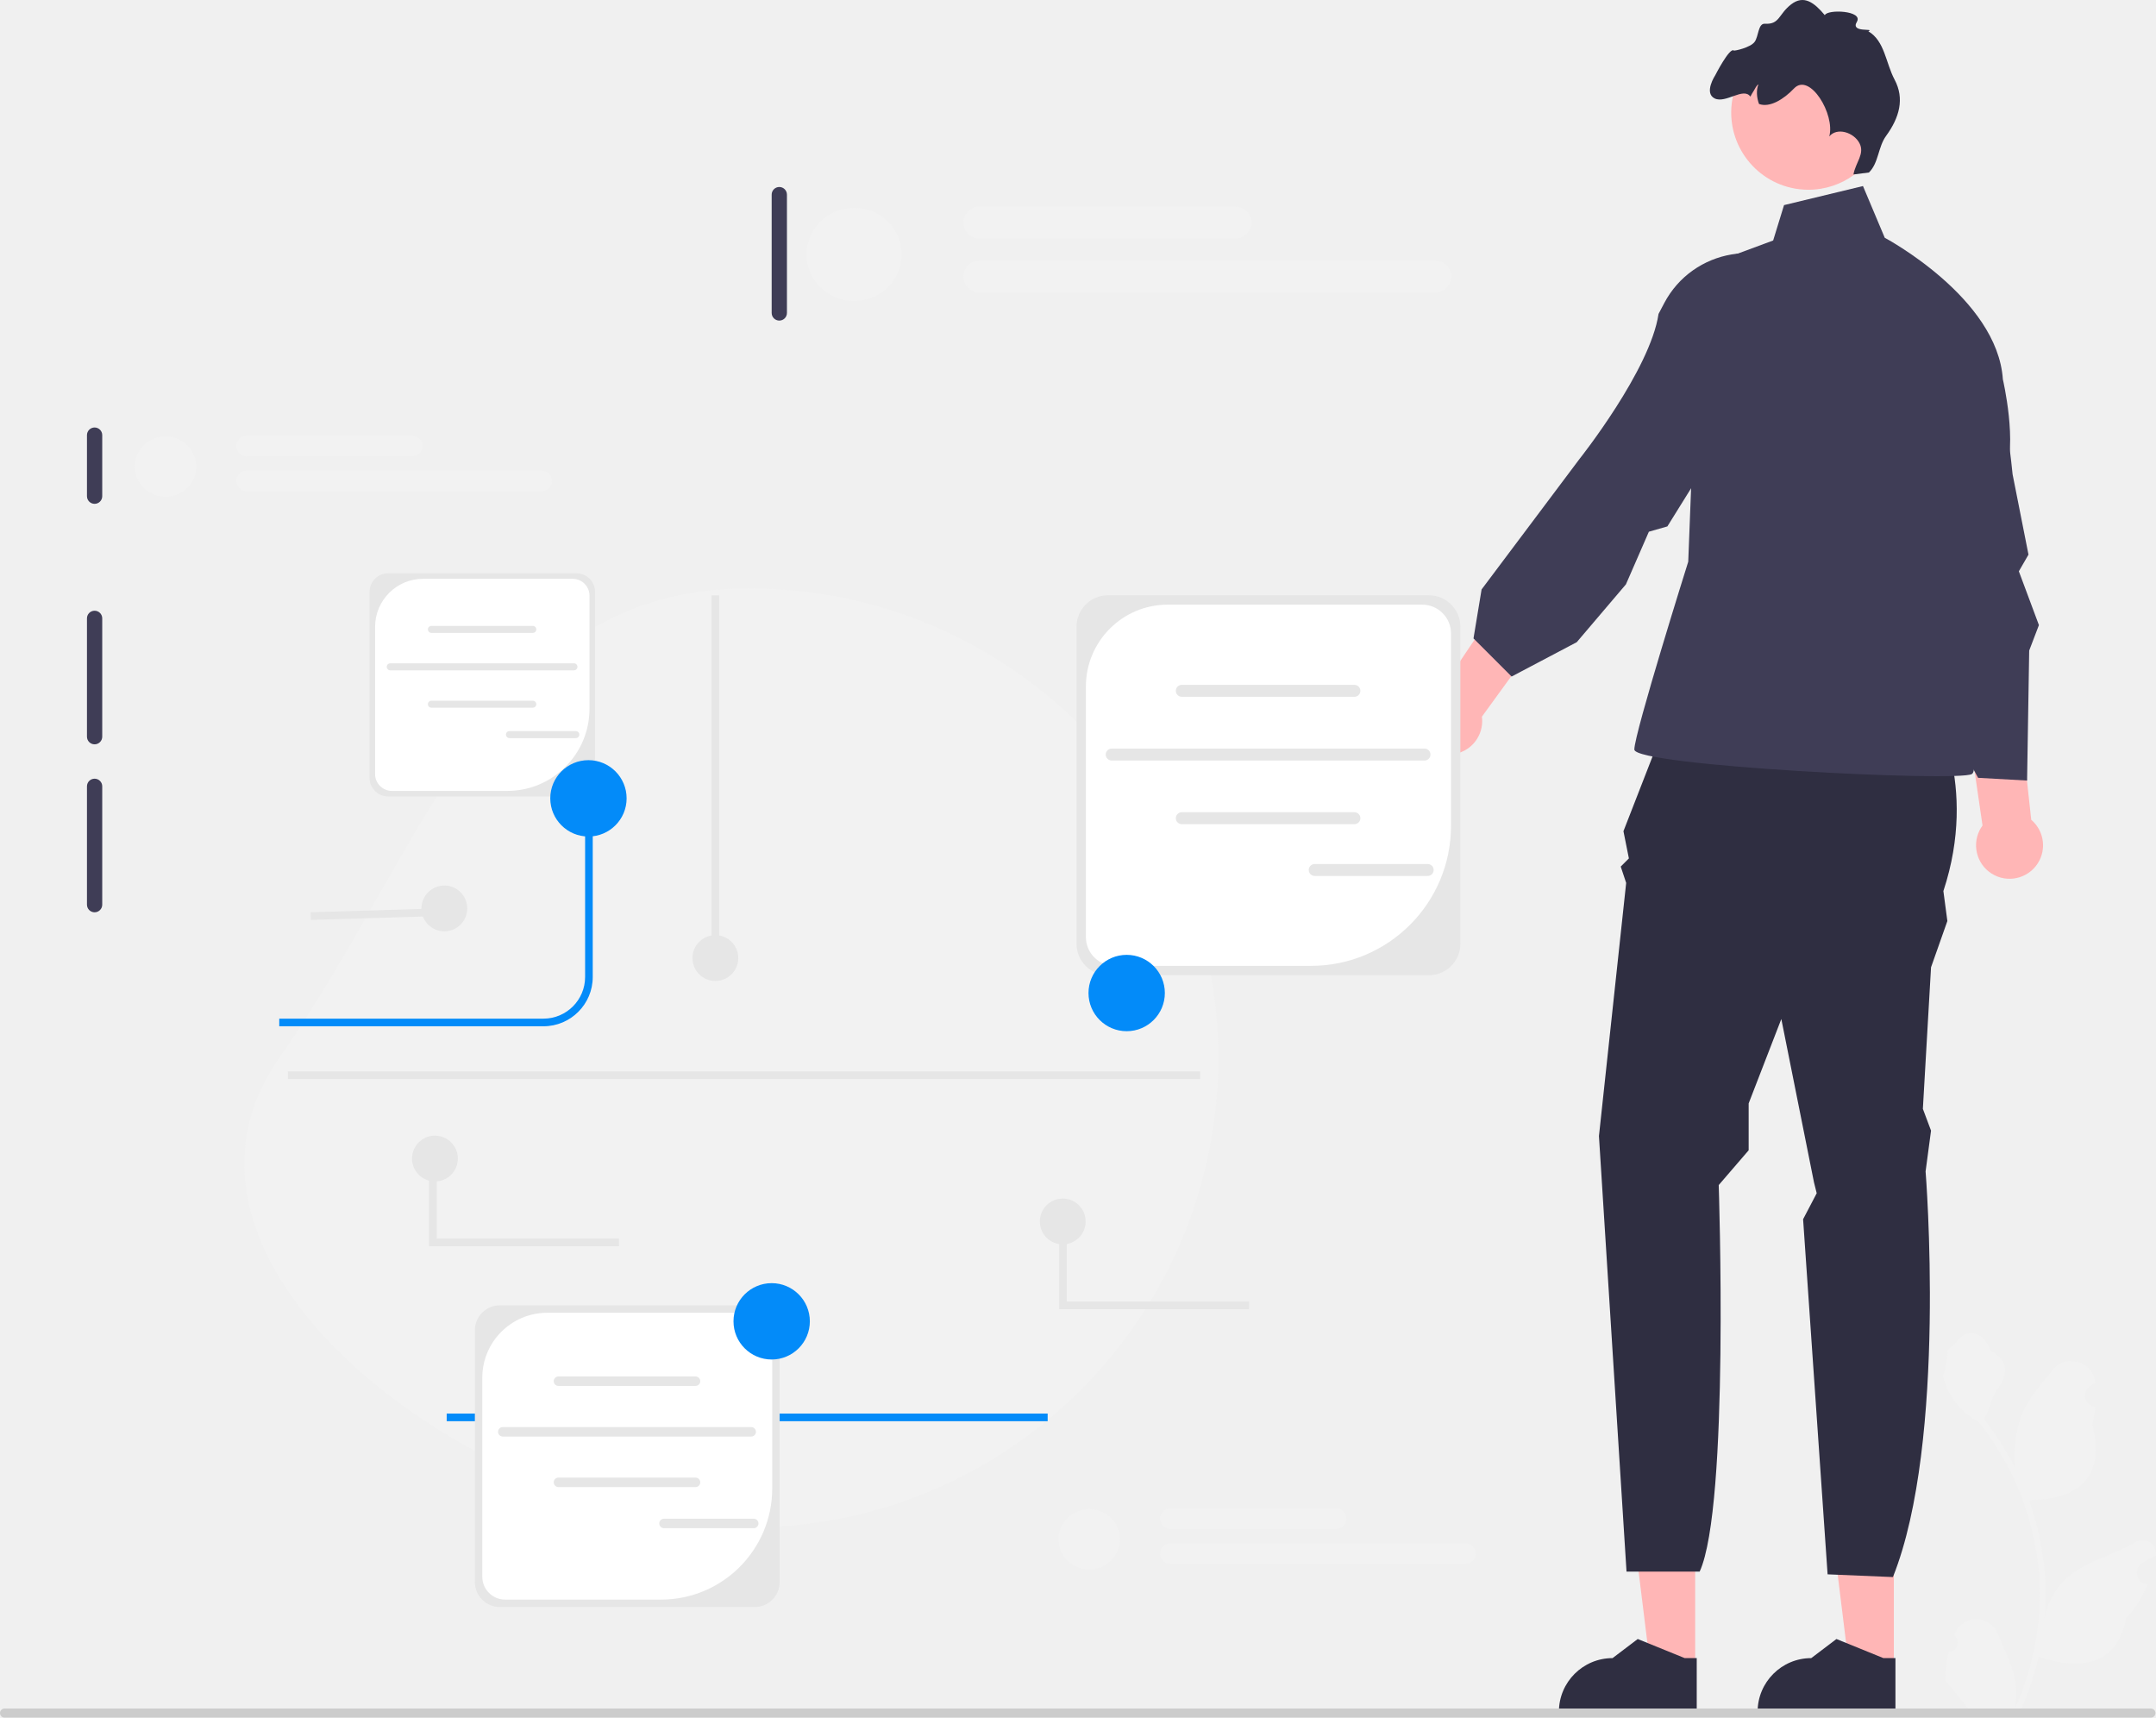
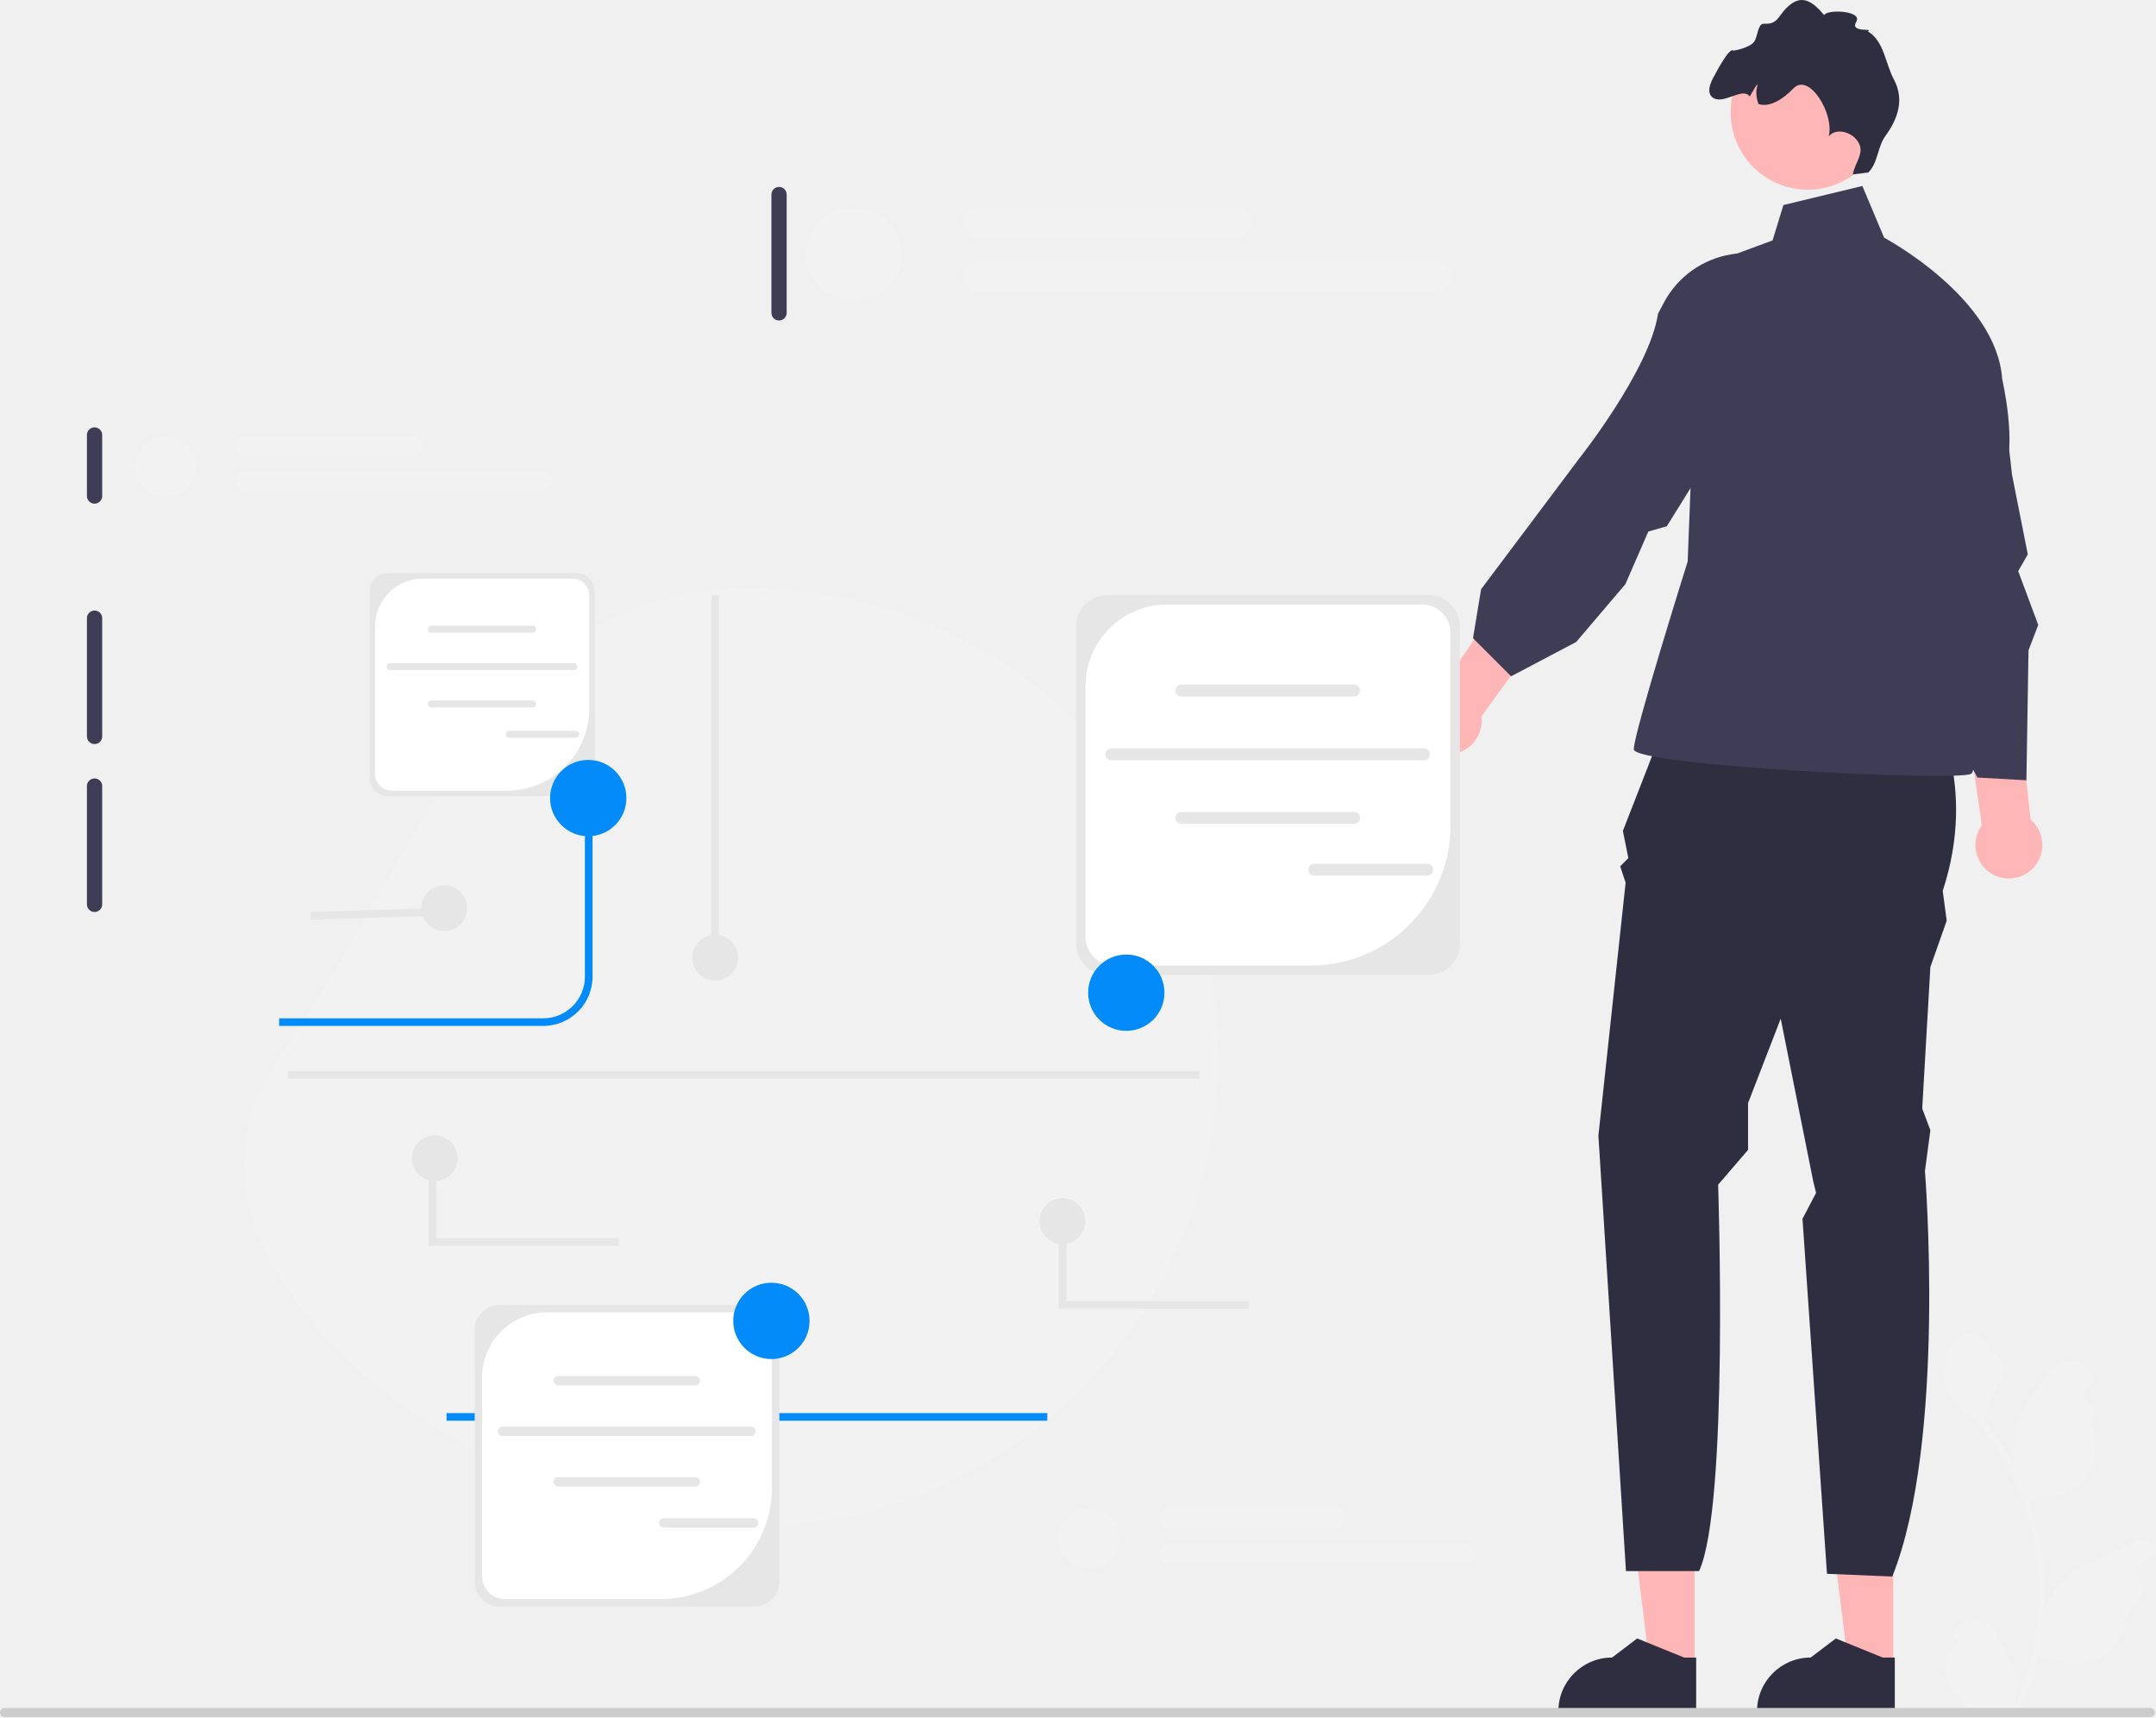
- <svg xmlns="http://www.w3.org/2000/svg" width="564.81" height="449.941" viewBox="0 0 564.81 449.941">
-   <g>
-     <g>
-       <polygon points="496.138 436.616 484.396 436.615 478.81 391.325 496.14 391.326 496.138 436.616" fill="#ffb6b6" />
-       <path d="M496.551,448.865l-36.107-.001v-.457c.001-7.762,6.292-14.053,14.054-14.054h.001l6.595-5.004,12.306,5.004,3.152,0-.001,14.511Z" fill="#2f2e41" />
+ <svg xmlns="http://www.w3.org/2000/svg" width="565" height="450" viewBox="0 0 565 450" fill="none">
+   <g id="heroImg" clip-path="url(#clip0_0_1)">
+     <g id="Group">
+       <g id="Group_2">
+         <path id="Vector" d="M496.138 436.616L484.396 436.615L478.81 391.325L496.14 391.326L496.138 436.616Z" fill="#FFB6B6" />
+         <path id="Vector_2" d="M496.551 448.865L460.444 448.863V448.407C460.444 440.645 466.736 434.353 474.498 434.353L481.094 429.349L493.4 434.354L496.551 434.354L496.551 448.865Z" fill="#2F2E41" />
+       </g>
+       <g id="Group_3">
+         <path id="Vector_3" d="M444.083 436.616L432.341 436.615L426.756 391.325L444.085 391.326L444.083 436.616Z" fill="#FFB6B6" />
+         <path id="Vector_4" d="M444.496 448.865L408.389 448.863V448.407C408.389 440.645 414.681 434.353 422.443 434.353L429.039 429.349L441.345 434.354L444.497 434.354L444.496 448.865Z" fill="#2F2E41" />
+       </g>
+       <path id="Vector_5" d="M438.488 183.865L506.23 185.291C506.23 185.291 518.409 205.257 509.111 233.424L510.152 241.267L505.874 253.39L503.734 290.47L505.874 296.175L504.448 306.871C504.448 306.871 510.152 377.466 495.891 413.12L478.777 412.407L472.359 319.383L475.924 312.575L475.211 309.723L466.654 266.938L458.097 289.044V301.326L450.254 310.436C450.254 310.436 453.106 394.58 445.262 411.693H426.102L418.878 297.601L426.009 231.284L424.583 227.006L426.722 224.867L425.296 217.736L438.488 183.865Z" fill="#2F2E41" />
+       <path id="Vector_6" d="M467.367 53.728L488.047 48.736L493.751 62.285C493.751 62.285 523.266 77.972 524.692 99.365C524.692 99.365 528.692 116.479 525.127 124.322C521.561 132.166 506.587 157.124 506.587 157.124C506.587 157.124 520.135 200.622 516.57 202.761C513.004 204.9 428.148 200.622 428.148 196.343C428.148 192.065 442.27 147.141 442.27 147.141L445.262 70.128L464.515 62.998L467.367 53.728Z" fill="#3F3D56" />
+       <path id="Vector_7" d="M522.497 229.263C518.169 227.082 516.428 221.805 518.609 217.477C518.829 217.041 519.087 216.639 519.365 216.258L507.858 137.365L523.789 137.874L532.122 214.743C535.143 217.305 536.144 221.682 534.283 225.375C532.102 229.703 526.826 231.444 522.497 229.263Z" fill="#FFB6B6" />
+       <path id="Vector_8" d="M371.338 192.028C369.596 187.505 371.849 182.426 376.372 180.684C376.827 180.508 377.289 180.384 377.751 180.288L422.203 114.103L433.665 125.178L388.221 187.733C388.738 191.659 386.541 195.575 382.683 197.061C378.16 198.804 373.081 196.55 371.338 192.028Z" fill="#FFB6B6" />
+       <path id="Vector_9" d="M493.468 117.466C488.967 102.002 496.443 86.225 512.548 86.302C517.203 86.324 520.82 87.674 521.822 91.413C525.33 104.5 527.243 124.254 527.243 124.254L531.404 145.286L528.884 149.653L534.139 163.748L531.59 170.416L531.039 204.468L518.203 203.755L504.061 177.796L498.653 174.58C498.653 174.58 502.995 132.608 494.358 120.523L493.468 117.466Z" fill="#3F3D56" />
+       <path id="Vector_10" d="M435.975 79.41C443.481 65.16 462.695 61.785 474.226 73.028C477.559 76.278 479.222 79.762 477.346 83.147C470.777 94.998 455.553 107.756 455.553 107.756L436.804 137.898L431.957 139.288L425.945 153.076L413.061 168.224L395.997 177.223L386.013 167.24L388.133 154.407L413.824 120.177C413.824 120.177 432.308 96.92 434.491 82.227L435.975 79.41Z" fill="#3F3D56" />
+       <path id="Vector_11" d="M471.297 49.56C471.769 49.617 472.24 49.659 472.708 49.681C474.166 49.761 475.605 49.678 476.993 49.442C481.209 48.767 485.039 46.77 487.995 43.841C491.119 40.751 493.258 36.627 493.836 31.932C495.19 20.849 487.298 10.753 476.215 9.399C465.292 8.056 455.334 15.697 453.744 26.525C453.719 26.693 453.694 26.853 453.676 27.02C452.322 38.11 460.206 48.199 471.297 49.56Z" fill="#FFB6B6" />
+       <path id="Vector_12" d="M449.187 25.783C452.058 27.203 456.749 22.74 458.545 25.308C458.837 24.753 459.16 24.216 459.478 23.708C459.766 23.254 460.178 22.285 460.655 22.119C460.052 23.575 460.185 25.547 460.811 27.237C463.643 28.295 467.35 25.953 469.971 23.182C474.087 18.838 480.807 29.978 479.218 35.743C481.241 33.273 485.629 34.666 487.116 37.49C488.602 40.306 486.091 42.563 485.554 45.705L489.608 45.19C492.166 42.699 491.987 38.501 494.093 35.614C497.611 30.781 498.975 25.851 496.33 20.864C493.984 16.455 493.764 10.748 489.46 8.206C491.341 7.286 484.653 8.723 486.44 5.726C488.234 2.736 478.671 2.374 478.047 3.975C475.314 0.705 472.558 -1.452 469.196 1.169C465.895 3.747 466.236 6.458 462.359 6.215C460.539 6.102 460.739 9.494 459.658 10.973C458.582 12.444 454.402 13.389 454.199 13.231C453.095 12.368 449.338 19.721 449.338 19.721C449.338 19.721 446.293 24.345 449.187 25.783Z" fill="#2F2E41" />
    </g>
-     <g>
-       <polygon points="444.083 436.616 432.341 436.615 426.756 391.325 444.085 391.326 444.083 436.616" fill="#ffb6b6" />
-       <path d="M444.496,448.865l-36.107-.001v-.457c.001-7.762,6.292-14.053,14.054-14.054h.001l6.595-5.004,12.306,5.004,3.152,0-.001,14.511Z" fill="#2f2e41" />
+     <path id="Vector_13" d="M196.155 154.13C264.086 154.13 319.155 209.199 319.155 277.13C319.155 345.061 264.086 400.13 196.155 400.13C128.224 400.13 34.21 332.779 73.155 277.13C112.1 221.482 128.224 154.13 196.155 154.13Z" fill="#F2F2F2" />
+     <path id="Vector_14" d="M360.782 159.982C359.679 159.982 358.782 160.879 358.782 161.982V225.982C358.782 227.085 359.679 227.982 360.782 227.982C361.885 227.982 362.782 227.085 362.782 225.982V161.982C362.782 160.879 361.885 159.982 360.782 159.982Z" fill="#3F3D56" />
+     <path id="Vector_15" d="M24.782 111.982C23.679 111.982 22.782 112.879 22.782 113.982V129.982C22.782 131.085 23.679 131.982 24.782 131.982C25.885 131.982 26.782 131.085 26.782 129.982V113.982C26.782 112.879 25.885 111.982 24.782 111.982Z" fill="#3F3D56" />
+     <path id="Vector_16" d="M24.782 159.982C23.679 159.982 22.782 160.879 22.782 161.982V192.982C22.782 194.085 23.679 194.982 24.782 194.982C25.885 194.982 26.782 194.085 26.782 192.982V161.982C26.782 160.879 25.885 159.982 24.782 159.982Z" fill="#3F3D56" />
+     <path id="Vector_17" d="M24.782 203.982C23.679 203.982 22.782 204.879 22.782 205.982V236.982C22.782 238.085 23.679 238.982 24.782 238.982C25.885 238.982 26.782 238.085 26.782 236.982V205.982C26.782 204.879 25.885 203.982 24.782 203.982Z" fill="#3F3D56" />
+     <path id="Vector_18" d="M204.155 48.982C203.052 48.982 202.155 49.879 202.155 50.982V81.982C202.155 83.085 203.052 83.982 204.155 83.982C205.258 83.982 206.155 83.085 206.155 81.982V50.982C206.155 49.879 205.258 48.982 204.155 48.982Z" fill="#3F3D56" />
+     <g id="Group_4">
+       <path id="Vector_19" d="M510.551 432.608C512.617 432.737 513.759 430.17 512.196 428.675L512.041 428.056C512.061 428.007 512.082 427.957 512.102 427.908C514.192 422.926 521.272 422.961 523.344 427.95C525.182 432.378 527.523 436.814 528.099 441.496C528.358 443.562 528.242 445.668 527.783 447.696C532.091 438.286 534.358 428.009 534.358 417.675C534.358 415.079 534.216 412.482 533.925 409.892C533.686 407.774 533.357 405.668 532.931 403.582C530.625 392.305 525.632 381.564 518.431 372.592C514.969 370.7 512.082 367.742 510.338 364.196C509.711 362.917 509.22 361.541 508.988 360.14C509.382 360.191 510.473 354.191 510.176 353.823C510.725 352.99 511.708 352.576 512.308 351.763C515.29 347.719 519.399 348.425 521.544 353.92C526.126 356.233 526.17 360.068 523.359 363.757C521.57 366.104 521.324 369.279 519.755 371.791C519.916 371.998 520.084 372.198 520.246 372.405C523.207 376.203 525.768 380.285 527.927 384.574C527.316 379.808 528.217 374.065 529.753 370.364C531.501 366.147 534.778 362.595 537.664 358.949C541.13 354.57 548.237 356.481 548.848 362.032C548.853 362.086 548.859 362.14 548.865 362.194C548.436 362.435 548.016 362.692 547.606 362.964C545.267 364.511 546.075 368.137 548.847 368.565L548.91 368.575C548.755 370.119 548.49 371.649 548.103 373.154C551.805 387.47 543.813 392.684 532.401 392.918C532.149 393.048 531.904 393.177 531.652 393.3C532.808 396.555 533.732 399.894 534.416 403.278C535.03 406.269 535.456 409.292 535.695 412.327C535.992 416.157 535.967 420.007 535.644 423.831L535.663 423.695C536.483 419.484 538.77 415.55 542.09 412.825C547.035 408.762 554.022 407.266 559.358 404C561.926 402.428 565.217 404.46 564.769 407.438L564.747 407.58C563.953 407.903 563.178 408.278 562.428 408.697C562 408.939 561.58 409.196 561.17 409.467C558.83 411.015 559.639 414.641 562.411 415.069L562.474 415.079C562.519 415.085 562.558 415.092 562.603 415.098C561.24 418.334 559.341 421.338 556.964 423.927C554.65 436.425 544.708 437.61 534.074 433.971H534.068C532.905 439.035 531.206 443.982 529.023 448.697H511.003C510.938 448.497 510.88 448.29 510.822 448.09C512.488 448.193 514.168 448.097 515.808 447.793C514.471 446.152 513.134 444.499 511.797 442.858C511.765 442.826 511.739 442.794 511.713 442.762C511.035 441.922 510.351 441.089 509.672 440.249L509.672 440.248C509.63 437.671 509.939 435.101 510.551 432.608Z" fill="#F2F2F2" />
+       <path id="Vector_20" d="M0 448.751C0 449.411 0.53 449.941 1.19 449.941H563.48C564.14 449.941 564.67 449.411 564.67 448.751C564.67 448.091 564.14 447.561 563.48 447.561H1.19C0.53 447.561 0 448.091 0 448.751Z" fill="#CCCCCC" />
    </g>
-     <path d="M438.488,183.865l67.743,1.426s12.179,19.966,2.88,48.133l1.042,7.844-4.278,12.122-2.139,37.08,2.139,5.705-1.426,10.696s5.705,70.595-8.557,106.249l-17.114-.713-6.418-93.023,3.565-6.808-.713-2.852-8.557-42.785-8.557,22.105v12.282l-7.844,9.11s2.852,84.143-4.992,101.257h-19.16l-7.223-114.093,7.131-66.316-1.426-4.278,2.139-2.139-1.426-7.131,13.192-33.871-0-0Z" fill="#2f2e41" />
-     <path d="M467.367,53.728l20.679-4.992,5.705,13.549s29.515,15.688,30.941,37.08c0,0,4,17.114,.435,24.958-3.565,7.844-18.54,32.802-18.54,32.802,0,0,13.548,43.498,9.983,45.637s-88.422-2.139-88.422-6.418,14.122-49.202,14.122-49.202l2.992-77.013,19.253-7.131,2.852-9.27,0-0Z" fill="#3f3d56" />
-     <path d="M522.497,229.263c-4.328-2.181-6.069-7.458-3.888-11.786,.22-.436,.478-.838,.756-1.219l-11.507-78.893,15.931,.51,8.333,76.869c3.02,2.562,4.022,6.939,2.161,10.632-2.181,4.328-7.458,6.069-11.786,3.888h0Z" fill="#ffb6b6" />
-     <path d="M371.338,192.028c-1.742-4.523,.511-9.602,5.033-11.344,.455-.175,.917-.3,1.379-.396l44.452-66.185,11.462,11.075-45.444,62.554c.518,3.926-1.679,7.842-5.538,9.329-4.522,1.743-9.601-.511-11.344-5.034Z" fill="#ffb6b6" />
-     <path d="M493.468,117.466c-4.501-15.464,2.975-31.24,19.08-31.164,4.655,.022,8.271,1.373,9.274,5.112,3.508,13.086,5.421,32.841,5.421,32.841l4.162,21.032-2.521,4.367,5.255,14.095-2.549,6.668-.551,34.052-12.835-.713-14.142-25.959-5.408-3.216s4.342-41.972-4.295-54.057l-.89-3.058h0Z" fill="#3f3d56" />
-     <path d="M435.975,79.41c7.505-14.25,26.72-17.625,38.251-6.381,3.333,3.25,4.996,6.734,3.119,10.119-6.568,11.85-21.793,24.609-21.793,24.609l-18.749,30.141-4.847,1.39-6.012,13.789-12.884,15.148-17.064,8.999-9.983-9.983,2.12-12.833,25.69-34.23s18.485-23.257,20.668-37.95l1.484-2.817v-0Z" fill="#3f3d56" />
-     <path d="M471.297,49.56c.472,.057,.943,.099,1.412,.121,1.457,.08,2.897-.003,4.285-.238,4.216-.676,8.046-2.673,11.002-5.601,3.125-3.09,5.263-7.214,5.841-11.91,1.354-11.083-6.538-21.178-17.62-22.533-10.924-1.343-20.881,6.298-22.471,17.126-.025,.168-.051,.328-.069,.495-1.353,11.09,6.531,21.179,17.621,22.54v0Z" fill="#ffb6b6" />
-     <path d="M449.187,25.783c2.871,1.42,7.562-3.044,9.358-.476,.292-.555,.614-1.092,.933-1.599,.288-.454,.7-1.424,1.177-1.59-.604,1.456-.47,3.429,.156,5.118,2.832,1.058,6.539-1.284,9.16-4.055,4.116-4.344,10.836,6.795,9.247,12.56,2.022-2.469,6.411-1.077,7.898,1.747,1.486,2.817-1.025,5.073-1.562,8.215l4.054-.515c2.558-2.491,2.379-6.689,4.485-9.576,3.518-4.832,4.881-9.762,2.237-14.749-2.346-4.409-2.565-10.116-6.869-12.658,1.881-.919-4.807,.517-3.021-2.479,1.794-2.99-7.769-3.353-8.393-1.751-2.733-3.271-5.489-5.427-8.851-2.806-3.302,2.578-2.96,5.288-6.837,5.046-1.819-.113-1.62,3.28-2.701,4.759-1.075,1.471-5.255,2.415-5.459,2.258-1.104-.864-4.86,6.49-4.86,6.49,0,0-3.046,4.623-.151,6.062h-0Z" fill="#2f2e41" />
+     <path id="Vector_21" d="M142.376 268.839H73.155V266.839H142.376C148.389 266.839 153.281 261.947 153.281 255.933V209.13H155.281V255.933C155.281 263.049 149.492 268.839 142.376 268.839Z" fill="#038BF9" />
+     <path id="Vector_22" d="M274.455 370.294H117.019V372.294H274.455V370.294Z" fill="#038BF9" />
+     <g id="Group_5">
+       <path id="Vector_23" d="M374.343 255.466H290.251C285.713 255.466 282.021 251.774 282.021 247.236V164.17C282.021 159.632 285.713 155.94 290.251 155.94H374.343C378.881 155.94 382.573 159.632 382.573 164.17V247.236C382.573 251.774 378.881 255.466 374.343 255.466Z" fill="#E6E6E6" />
+       <path id="Vector_24" d="M305.912 158.392C294.072 158.392 284.473 167.99 284.473 179.831V245.474C284.473 249.638 287.849 253.014 292.014 253.014H343.433C363.695 253.014 380.121 236.588 380.121 216.326V165.932C380.121 161.768 376.745 158.392 372.581 158.392L305.912 158.392Z" fill="white" />
+     </g>
+     <g id="Group_6">
+       <path id="Vector_25" d="M197.711 420.97H130.937C127.333 420.97 124.402 418.039 124.402 414.435V348.475C124.402 344.872 127.333 341.94 130.937 341.94H197.711C201.315 341.94 204.246 344.872 204.246 348.475V414.435C204.246 418.039 201.315 420.97 197.711 420.97Z" fill="#E6E6E6" />
+       <path id="Vector_26" d="M143.372 343.887C133.97 343.887 126.349 351.509 126.349 360.911V413.036C126.349 416.342 129.029 419.023 132.336 419.023H173.167C189.256 419.023 202.299 405.98 202.299 389.891V349.875C202.299 346.568 199.619 343.887 196.312 343.887L143.372 343.887Z" fill="white" />
+     </g>
+     <g id="Group_7">
+       <path id="Vector_27" d="M151.04 208.626H101.657C98.992 208.626 96.824 206.458 96.824 203.793V155.012C96.824 152.347 98.992 150.179 101.657 150.179H151.04C153.705 150.179 155.873 152.347 155.873 155.012V203.793C155.873 206.458 153.705 208.626 151.04 208.626Z" fill="#E6E6E6" />
+       <path id="Vector_28" d="M110.854 151.619C103.901 151.619 98.264 157.256 98.264 164.209V202.758C98.264 205.203 100.247 207.186 102.692 207.186H132.888C144.787 207.186 154.433 197.54 154.433 185.641V156.047C154.433 153.602 152.451 151.619 150.005 151.619L110.854 151.619Z" fill="white" />
+       <g id="textsInComponent">
+         <path id="Vector_29" d="M354.819 182.532H309.599C308.736 182.532 308.034 181.83 308.034 180.967C308.034 180.104 308.736 179.403 309.599 179.403H354.819C355.682 179.403 356.384 180.104 356.384 180.967C356.384 181.83 355.682 182.532 354.819 182.532Z" fill="#E6E6E6" />
+         <path id="Vector_30" d="M354.819 215.895H309.599C308.736 215.895 308.034 215.193 308.034 214.331C308.034 213.468 308.736 212.766 309.599 212.766H354.819C355.682 212.766 356.384 213.468 356.384 214.331C356.384 215.193 355.682 215.895 354.819 215.895Z" fill="#E6E6E6" />
+         <path id="Vector_31" d="M373.182 199.224H291.236C290.373 199.224 289.671 198.522 289.671 197.66C289.671 196.797 290.373 196.095 291.236 196.095H373.182C374.045 196.095 374.747 196.797 374.747 197.66C374.747 198.522 374.045 199.224 373.182 199.224Z" fill="#E6E6E6" />
+         <path id="Vector_32" d="M374.019 229.461H344.416C343.553 229.461 342.851 228.759 342.851 227.896C342.851 227.033 343.553 226.332 344.416 226.332H374.019C374.882 226.332 375.584 227.033 375.584 227.896C375.584 228.759 374.882 229.461 374.019 229.461Z" fill="#E6E6E6" />
+         <path id="Vector_33" d="M182.208 363.055H146.3C145.615 363.055 145.057 362.498 145.057 361.813C145.057 361.128 145.615 360.571 146.3 360.571H182.208C182.893 360.571 183.45 361.128 183.45 361.813C183.45 362.498 182.893 363.055 182.208 363.055Z" fill="#E6E6E6" />
+         <path id="Vector_34" d="M182.208 389.548H146.3C145.615 389.548 145.057 388.991 145.057 388.306C145.057 387.621 145.615 387.064 146.3 387.064H182.208C182.893 387.064 183.45 387.621 183.45 388.306C183.45 388.991 182.893 389.548 182.208 389.548Z" fill="#E6E6E6" />
+         <path id="Vector_35" d="M196.79 376.311H131.718C131.033 376.311 130.476 375.753 130.476 375.068C130.476 374.383 131.033 373.826 131.718 373.826H196.79C197.475 373.826 198.032 374.383 198.032 375.068C198.032 375.753 197.475 376.311 196.79 376.311Z" fill="#E6E6E6" />
+         <path id="Vector_36" d="M197.454 400.32H173.947C173.262 400.32 172.704 399.763 172.704 399.078C172.704 398.393 173.262 397.836 173.947 397.836H197.454C198.139 397.836 198.696 398.393 198.696 399.078C198.696 399.763 198.139 400.32 197.454 400.32Z" fill="#E6E6E6" />
+         <path id="Vector_37" d="M139.575 165.795H113.019C112.512 165.795 112.1 165.383 112.1 164.876C112.1 164.37 112.512 163.958 113.019 163.958H139.575C140.081 163.958 140.493 164.37 140.493 164.876C140.493 165.383 140.081 165.795 139.575 165.795Z" fill="#E6E6E6" />
+         <path id="Vector_38" d="M139.575 185.388H113.019C112.512 185.388 112.1 184.976 112.1 184.469C112.1 183.962 112.512 183.55 113.019 183.55H139.575C140.081 183.55 140.493 183.962 140.493 184.469C140.493 184.976 140.081 185.388 139.575 185.388Z" fill="#E6E6E6" />
+         <path id="Vector_39" d="M150.358 175.598H102.235C101.729 175.598 101.316 175.186 101.316 174.679C101.316 174.172 101.729 173.76 102.235 173.76H150.358C150.865 173.76 151.277 174.172 151.277 174.679C151.277 175.186 150.865 175.598 150.358 175.598Z" fill="#E6E6E6" />
+         <path id="Vector_40" d="M150.85 193.354H133.465C132.959 193.354 132.546 192.942 132.546 192.435C132.546 191.929 132.959 191.517 133.465 191.517H150.85C151.356 191.517 151.769 191.929 151.769 192.435C151.769 192.942 151.356 193.354 150.85 193.354Z" fill="#E6E6E6" />
+       </g>
+     </g>
+     <path id="Vector_41" d="M295.155 270.13C300.678 270.13 305.155 265.653 305.155 260.13C305.155 254.608 300.678 250.13 295.155 250.13C289.632 250.13 285.155 254.608 285.155 260.13C285.155 265.653 289.632 270.13 295.155 270.13Z" fill="#038BF9" />
+     <path id="Vector_42" d="M154.155 219.13C159.678 219.13 164.155 214.653 164.155 209.13C164.155 203.608 159.678 199.13 154.155 199.13C148.632 199.13 144.155 203.608 144.155 209.13C144.155 214.653 148.632 219.13 154.155 219.13Z" fill="#038BF9" />
+     <path id="Vector_43" d="M202.155 356.13C207.678 356.13 212.155 351.653 212.155 346.13C212.155 340.608 207.678 336.13 202.155 336.13C196.632 336.13 192.155 340.608 192.155 346.13C192.155 351.653 196.632 356.13 202.155 356.13Z" fill="#038BF9" />
+     <g id="Group_8">
+       <path id="Vector_44" d="M223.756 78.853C230.64 78.853 236.22 73.39 236.22 66.652C236.22 59.914 230.64 54.451 223.756 54.451C216.873 54.451 211.293 59.914 211.293 66.652C211.293 73.39 216.873 78.853 223.756 78.853Z" fill="#F2F2F2" />
+     </g>
+     <g id="Group_9">
+       <path id="Vector_45" d="M43.359 130.13C47.814 130.13 51.425 126.595 51.425 122.234C51.425 117.873 47.814 114.338 43.359 114.338C38.904 114.338 35.293 117.873 35.293 122.234C35.293 126.595 38.904 130.13 43.359 130.13Z" fill="#F2F2F2" />
+     </g>
+     <g id="Group_10">
+       <path id="Vector_46" d="M285.359 411.13C289.814 411.13 293.425 407.595 293.425 403.234C293.425 398.873 289.814 395.338 285.359 395.338C280.904 395.338 277.293 398.873 277.293 403.234C277.293 407.595 280.904 411.13 285.359 411.13Z" fill="#F2F2F2" />
+       <g id="textsComponent">
+         <path id="Vector_47" d="M323.669 62.478H256.584C254.283 62.478 252.41 60.606 252.41 58.304C252.41 56.003 254.283 54.13 256.584 54.13H323.669C325.971 54.13 327.843 56.003 327.843 58.304C327.843 60.606 325.971 62.478 323.669 62.478Z" fill="#F2F2F2" />
+         <path id="Vector_48" d="M376.023 76.605H256.584C254.283 76.605 252.41 74.733 252.41 72.431C252.41 70.13 254.283 68.257 256.584 68.257H376.023C378.324 68.257 380.196 70.13 380.196 72.431C380.196 74.733 378.324 76.605 376.023 76.605Z" fill="#F2F2F2" />
+         <path id="Vector_49" d="M108.021 119.533H64.605C63.115 119.533 61.904 118.321 61.904 116.832C61.904 115.342 63.115 114.13 64.605 114.13H108.021C109.511 114.13 110.723 115.342 110.723 116.832C110.723 118.321 109.511 119.533 108.021 119.533Z" fill="#F2F2F2" />
+         <path id="Vector_50" d="M141.904 128.676H64.605C63.115 128.676 61.904 127.464 61.904 125.974C61.904 124.485 63.115 123.273 64.605 123.273H141.904C143.393 123.273 144.605 124.485 144.605 125.974C144.605 127.464 143.393 128.676 141.904 128.676Z" fill="#F2F2F2" />
+         <path id="Vector_51" d="M350.021 400.533H306.605C305.115 400.533 303.904 399.321 303.904 397.832C303.904 396.342 305.115 395.13 306.605 395.13H350.021C351.511 395.13 352.723 396.342 352.723 397.832C352.723 399.321 351.511 400.533 350.021 400.533Z" fill="#F2F2F2" />
+         <path id="Vector_52" d="M383.904 409.676H306.605C305.115 409.676 303.904 408.464 303.904 406.975C303.904 405.485 305.115 404.273 306.605 404.273H383.904C385.393 404.273 386.605 405.485 386.605 406.975C386.605 408.464 385.393 409.676 383.904 409.676Z" fill="#F2F2F2" />
+       </g>
+     </g>
+     <path id="Vector_53" d="M188.405 155.97H186.405V250.97H188.405V155.97Z" fill="#E6E6E6" />
+     <path id="Vector_54" d="M187.405 256.97C190.719 256.97 193.405 254.284 193.405 250.97C193.405 247.657 190.719 244.97 187.405 244.97C184.091 244.97 181.405 247.657 181.405 250.97C181.405 254.284 184.091 256.97 187.405 256.97Z" fill="#E6E6E6" />
+     <path id="Vector_55" d="M278.405 325.97C281.719 325.97 284.405 323.284 284.405 319.97C284.405 316.657 281.719 313.97 278.405 313.97C275.091 313.97 272.405 316.657 272.405 319.97C272.405 323.284 275.091 325.97 278.405 325.97Z" fill="#E6E6E6" />
+     <path id="Vector_56" d="M116.405 243.97C119.719 243.97 122.405 241.284 122.405 237.97C122.405 234.657 119.719 231.97 116.405 231.97C113.091 231.97 110.405 234.657 110.405 237.97C110.405 241.284 113.091 243.97 116.405 243.97Z" fill="#E6E6E6" />
+     <path id="Vector_57" d="M114.188 237.98L81.375 238.973L81.436 240.973L114.248 239.98L114.188 237.98Z" fill="#E6E6E6" />
+     <path id="Vector_58" d="M327.216 342.94H277.46V319.97H279.46V340.94H327.216V342.94Z" fill="#E6E6E6" />
+     <path id="Vector_59" d="M113.942 309.486C117.256 309.486 119.942 306.799 119.942 303.486C119.942 300.172 117.256 297.486 113.942 297.486C110.629 297.486 107.942 300.172 107.942 303.486C107.942 306.799 110.629 309.486 113.942 309.486Z" fill="#E6E6E6" />
+     <path id="Vector_60" d="M162.161 326.455H112.405V303.486H114.405V324.455H162.161V326.455Z" fill="#E6E6E6" />
+     <path id="Vector_61" d="M314.405 280.655H75.423V282.655H314.405V280.655Z" fill="#E6E6E6" />
  </g>
-   <path d="M196.155,154.13c67.931,0,123,55.069,123,123s-55.069,123-123,123-161.945-67.351-123-123,55.069-123,123-123Z" fill="#f2f2f2" />
-   <path d="M360.782,159.982c-1.103,0-2,.897-2,2v64c0,1.103,.897,2,2,2s2-.897,2-2v-64c0-1.103-.897-2-2-2Z" fill="#3f3d56" />
-   <path d="M24.782,111.982c-1.103,0-2,.897-2,2v16c0,1.103,.897,2,2,2s2-.897,2-2v-16c0-1.103-.897-2-2-2Z" fill="#3f3d56" />
-   <path d="M24.782,159.982c-1.103,0-2,.897-2,2v31c0,1.103,.897,2,2,2s2-.897,2-2v-31c0-1.103-.897-2-2-2Z" fill="#3f3d56" />
-   <path d="M24.782,203.982c-1.103,0-2,.897-2,2v31c0,1.103,.897,2,2,2s2-.897,2-2v-31c0-1.103-.897-2-2-2Z" fill="#3f3d56" />
-   <path d="M204.155,48.982c-1.103,0-2,.897-2,2v31c0,1.103,.897,2,2,2s2-.897,2-2v-31c0-1.103-.897-2-2-2Z" fill="#3f3d56" />
-   <g>
-     <path d="M510.551,432.608c2.066,.129,3.208-2.437,1.645-3.933l-.156-.618c.02-.05,.041-.099,.062-.148,2.089-4.982,9.17-4.947,11.241,.042,1.839,4.428,4.179,8.864,4.756,13.546,.258,2.067,.142,4.172-.316,6.2,4.308-9.411,6.575-19.687,6.575-30.021,0-2.597-.142-5.193-.433-7.783-.239-2.119-.568-4.224-.995-6.31-2.306-11.277-7.299-22.018-14.5-30.99-3.462-1.892-6.349-4.851-8.093-8.397-.626-1.279-1.117-2.655-1.35-4.056,.394,.052,1.486-5.949,1.188-6.317,.549-.833,1.532-1.247,2.131-2.06,2.982-4.043,7.091-3.337,9.236,2.157,4.582,2.313,4.627,6.148,1.815,9.837-1.789,2.347-2.035,5.522-3.604,8.035,.162,.207,.329,.407,.491,.614,2.961,3.798,5.522,7.88,7.681,12.169-.61-4.766,.291-10.508,1.826-14.21,1.748-4.217,5.025-7.769,7.91-11.415,3.466-4.379,10.573-2.468,11.184,3.083,.006,.054,.012,.107,.017,.161-.429,.242-.849,.499-1.259,.77-2.339,1.547-1.531,5.174,1.241,5.602l.063,.01c-.155,1.544-.42,3.074-.807,4.579,3.702,14.316-4.29,19.53-15.701,19.764-.252,.129-.497,.258-.749,.381,1.156,3.255,2.08,6.594,2.764,9.979,.614,2.99,1.04,6.013,1.279,9.049,.297,3.83,.271,7.68-.052,11.503l.019-.136c.82-4.211,3.107-8.145,6.427-10.87,4.946-4.063,11.933-5.559,17.268-8.824,2.568-1.572,5.859,.459,5.411,3.437l-.022,.143c-.794,.323-1.569,.698-2.319,1.117-.429,.242-.848,.499-1.259,.77-2.339,1.547-1.531,5.174,1.241,5.602l.063,.01c.045,.006,.084,.013,.129,.019-1.363,3.236-3.262,6.239-5.639,8.829-2.315,12.497-12.256,13.683-22.89,10.044h-.006c-1.163,5.064-2.861,10.011-5.044,14.726h-18.02c-.065-.2-.123-.407-.181-.607,1.666,.103,3.346,.006,4.986-.297-1.337-1.641-2.674-3.294-4.011-4.935-.032-.032-.058-.065-.084-.097-.678-.84-1.363-1.673-2.041-2.512l-0-.001c-.042-2.578,.267-5.147,.879-7.64l.001-0-0-0Z" fill="#f2f2f2" />
-     <path d="M0,448.751c0,.66,.53,1.19,1.19,1.19H563.48c.66,0,1.19-.53,1.19-1.19,0-.66-.53-1.19-1.19-1.19H1.19c-.66,0-1.19,.53-1.19,1.19Z" fill="#ccc" />
-   </g>
-   <path d="M142.376,268.839H73.155v-2h69.221c6.013,0,10.905-4.893,10.905-10.906v-46.803h2v46.803c0,7.116-5.789,12.906-12.905,12.906h0Z" fill="#038bf9" />
-   <rect x="117.019" y="370.294" width="157.436" height="2" fill="#038bf9" />
-   <g>
-     <path d="M374.343,255.466h-84.092c-4.538,0-8.23-3.692-8.23-8.23v-83.066c0-4.538,3.692-8.23,8.23-8.23h84.092c4.538,0,8.23,3.692,8.23,8.23v83.066c0,4.538-3.692,8.23-8.23,8.23Z" fill="#e6e6e6" />
-     <path d="M305.912,158.392c-11.84,0-21.438,9.598-21.438,21.438v65.643c0,4.164,3.376,7.54,7.54,7.54h51.42c20.262,0,36.687-16.425,36.687-36.687v-50.394c0-4.164-3.376-7.54-7.54-7.54h-66.669v0Z" fill="#fff" />
-     <g>
-       <path d="M354.819,182.532h-45.221c-.863,0-1.565-.702-1.565-1.565s.702-1.564,1.565-1.564h45.221c.863,0,1.564,.702,1.564,1.564s-.702,1.565-1.564,1.565Z" fill="#e6e6e6" />
-       <path d="M354.819,215.895h-45.221c-.863,0-1.565-.702-1.565-1.565s.702-1.564,1.565-1.564h45.221c.863,0,1.564,.702,1.564,1.564s-.702,1.565-1.564,1.565Z" fill="#e6e6e6" />
-       <path d="M373.182,199.224h-81.947c-.863,0-1.565-.702-1.565-1.565s.702-1.564,1.565-1.564h81.947c.863,0,1.564,.702,1.564,1.564s-.702,1.565-1.564,1.565Z" fill="#e6e6e6" />
-     </g>
-     <path d="M374.019,229.461h-29.604c-.863,0-1.565-.702-1.565-1.565s.702-1.564,1.565-1.564h29.604c.863,0,1.564,.702,1.564,1.564s-.702,1.565-1.564,1.565Z" fill="#e6e6e6" />
-   </g>
-   <g>
-     <path d="M197.711,420.97h-66.775c-3.604,0-6.535-2.932-6.535-6.535v-65.96c0-3.604,2.932-6.535,6.535-6.535h66.775c3.604,0,6.535,2.932,6.535,6.535v65.96c0,3.604-2.932,6.535-6.535,6.535h-0Z" fill="#e6e6e6" />
-     <path d="M143.372,343.887c-9.402,0-17.024,7.622-17.024,17.024v52.125c0,3.307,2.681,5.987,5.987,5.987h40.831c16.089,0,29.132-13.043,29.132-29.132v-40.016c0-3.307-2.681-5.987-5.987-5.987h-52.94l0-0Z" fill="#fff" />
-     <g>
-       <path d="M182.208,363.055h-35.908c-.685,0-1.242-.557-1.242-1.242s.557-1.242,1.242-1.242h35.908c.685,0,1.242,.557,1.242,1.242s-.557,1.242-1.242,1.242Z" fill="#e6e6e6" />
-       <path d="M182.208,389.548h-35.908c-.685,0-1.242-.557-1.242-1.242s.557-1.242,1.242-1.242h35.908c.685,0,1.242,.557,1.242,1.242s-.557,1.242-1.242,1.242Z" fill="#e6e6e6" />
-       <path d="M196.79,376.311h-65.071c-.685,0-1.242-.557-1.242-1.242s.557-1.242,1.242-1.242h65.071c.685,0,1.242,.557,1.242,1.242s-.557,1.242-1.242,1.242Z" fill="#e6e6e6" />
-     </g>
-     <path d="M197.454,400.32h-23.507c-.685,0-1.242-.557-1.242-1.242s.557-1.242,1.242-1.242h23.507c.685,0,1.242,.557,1.242,1.242s-.557,1.242-1.242,1.242Z" fill="#e6e6e6" />
-   </g>
-   <g>
-     <path d="M151.04,208.626h-49.383c-2.665,0-4.833-2.168-4.833-4.833v-48.78c0-2.665,2.168-4.833,4.833-4.833h49.383c2.665,0,4.833,2.168,4.833,4.833v48.78c0,2.665-2.168,4.833-4.833,4.833h-0Z" fill="#e6e6e6" />
-     <path d="M110.854,151.619c-6.953,0-12.59,5.637-12.59,12.59v38.549c0,2.446,1.982,4.428,4.428,4.428h30.196c11.899,0,21.545-9.646,21.545-21.545v-29.594c0-2.446-1.982-4.428-4.428-4.428h-39.151v-0Z" fill="#fff" />
-     <g>
-       <path d="M139.575,165.795h-26.556c-.507,0-.919-.412-.919-.919s.412-.919,.919-.919h26.556c.507,0,.919,.412,.919,.919s-.412,.919-.919,.919Z" fill="#e6e6e6" />
-       <path d="M139.575,185.388h-26.556c-.507,0-.919-.412-.919-.919s.412-.919,.919-.919h26.556c.507,0,.919,.412,.919,.919s-.412,.919-.919,.919Z" fill="#e6e6e6" />
-       <path d="M150.358,175.598h-48.123c-.507,0-.919-.412-.919-.919s.412-.919,.919-.919h48.123c.507,0,.919,.412,.919,.919s-.412,.919-.919,.919Z" fill="#e6e6e6" />
-     </g>
-     <path d="M150.85,193.354h-17.385c-.507,0-.919-.412-.919-.919s.412-.919,.919-.919h17.385c.507,0,.919,.412,.919,.919s-.412,.919-.919,.919Z" fill="#e6e6e6" />
-   </g>
-   <circle cx="295.155" cy="260.13" r="10" fill="#038bf9" />
-   <circle cx="154.155" cy="209.13" r="10" fill="#038bf9" />
-   <circle cx="202.155" cy="346.13" r="10" fill="#038bf9" />
-   <g>
-     <ellipse cx="223.756" cy="66.652" rx="12.463" ry="12.201" fill="#f2f2f2" />
-     <path d="M323.669,62.478h-67.085c-2.301,0-4.174-1.872-4.174-4.174s1.873-4.174,4.174-4.174h67.085c2.301,0,4.174,1.872,4.174,4.174s-1.873,4.174-4.174,4.174Z" fill="#f2f2f2" />
-     <path d="M376.023,76.605h-119.438c-2.301,0-4.174-1.872-4.174-4.174s1.873-4.174,4.174-4.174h119.438c2.301,0,4.174,1.872,4.174,4.174s-1.873,4.174-4.174,4.174Z" fill="#f2f2f2" />
-   </g>
-   <g>
-     <ellipse cx="43.359" cy="122.234" rx="8.066" ry="7.896" fill="#f2f2f2" />
-     <path d="M108.021,119.533h-43.416c-1.489,0-2.701-1.212-2.701-2.701s1.212-2.701,2.701-2.701h43.416c1.489,0,2.701,1.212,2.701,2.701s-1.212,2.701-2.701,2.701Z" fill="#f2f2f2" />
-     <path d="M141.904,128.676H64.605c-1.489,0-2.701-1.212-2.701-2.701s1.212-2.701,2.701-2.701h77.299c1.489,0,2.701,1.212,2.701,2.701s-1.212,2.701-2.701,2.701Z" fill="#f2f2f2" />
-   </g>
-   <g>
-     <ellipse cx="285.359" cy="403.234" rx="8.066" ry="7.896" fill="#f2f2f2" />
-     <path d="M350.021,400.533h-43.416c-1.489,0-2.701-1.212-2.701-2.701s1.212-2.701,2.701-2.701h43.416c1.489,0,2.701,1.212,2.701,2.701s-1.212,2.701-2.701,2.701Z" fill="#f2f2f2" />
-     <path d="M383.904,409.676h-77.299c-1.489,0-2.701-1.212-2.701-2.701s1.212-2.701,2.701-2.701h77.299c1.489,0,2.701,1.212,2.701,2.701s-1.212,2.701-2.701,2.701Z" fill="#f2f2f2" />
-   </g>
-   <rect x="186.405" y="155.97" width="2" height="95" fill="#e6e6e6" />
-   <circle cx="187.405" cy="250.97" r="6" fill="#e6e6e6" />
-   <circle cx="278.405" cy="319.97" r="6" fill="#e6e6e6" />
-   <circle cx="116.405" cy="237.97" r="6" fill="#e6e6e6" />
-   <rect x="81.398" y="238.476" width="32.828" height="2.001" transform="translate(-7.20166 3.0694) rotate(-1.73401)" fill="#e6e6e6" />
-   <polygon points="327.216 342.94 277.46 342.94 277.46 319.97 279.46 319.97 279.46 340.94 327.216 340.94 327.216 342.94" fill="#e6e6e6" />
-   <circle cx="113.942" cy="303.486" r="6" fill="#e6e6e6" />
-   <polygon points="162.161 326.455 112.405 326.455 112.405 303.486 114.405 303.486 114.405 324.455 162.161 324.455 162.161 326.455" fill="#e6e6e6" />
-   <rect x="75.423" y="280.655" width="238.982" height="2" fill="#e6e6e6" />
+   <defs>
+     <clipPath id="clip0_0_1">
+       <rect width="564.81" height="449.941" fill="white" />
+     </clipPath>
+   </defs>
</svg>
